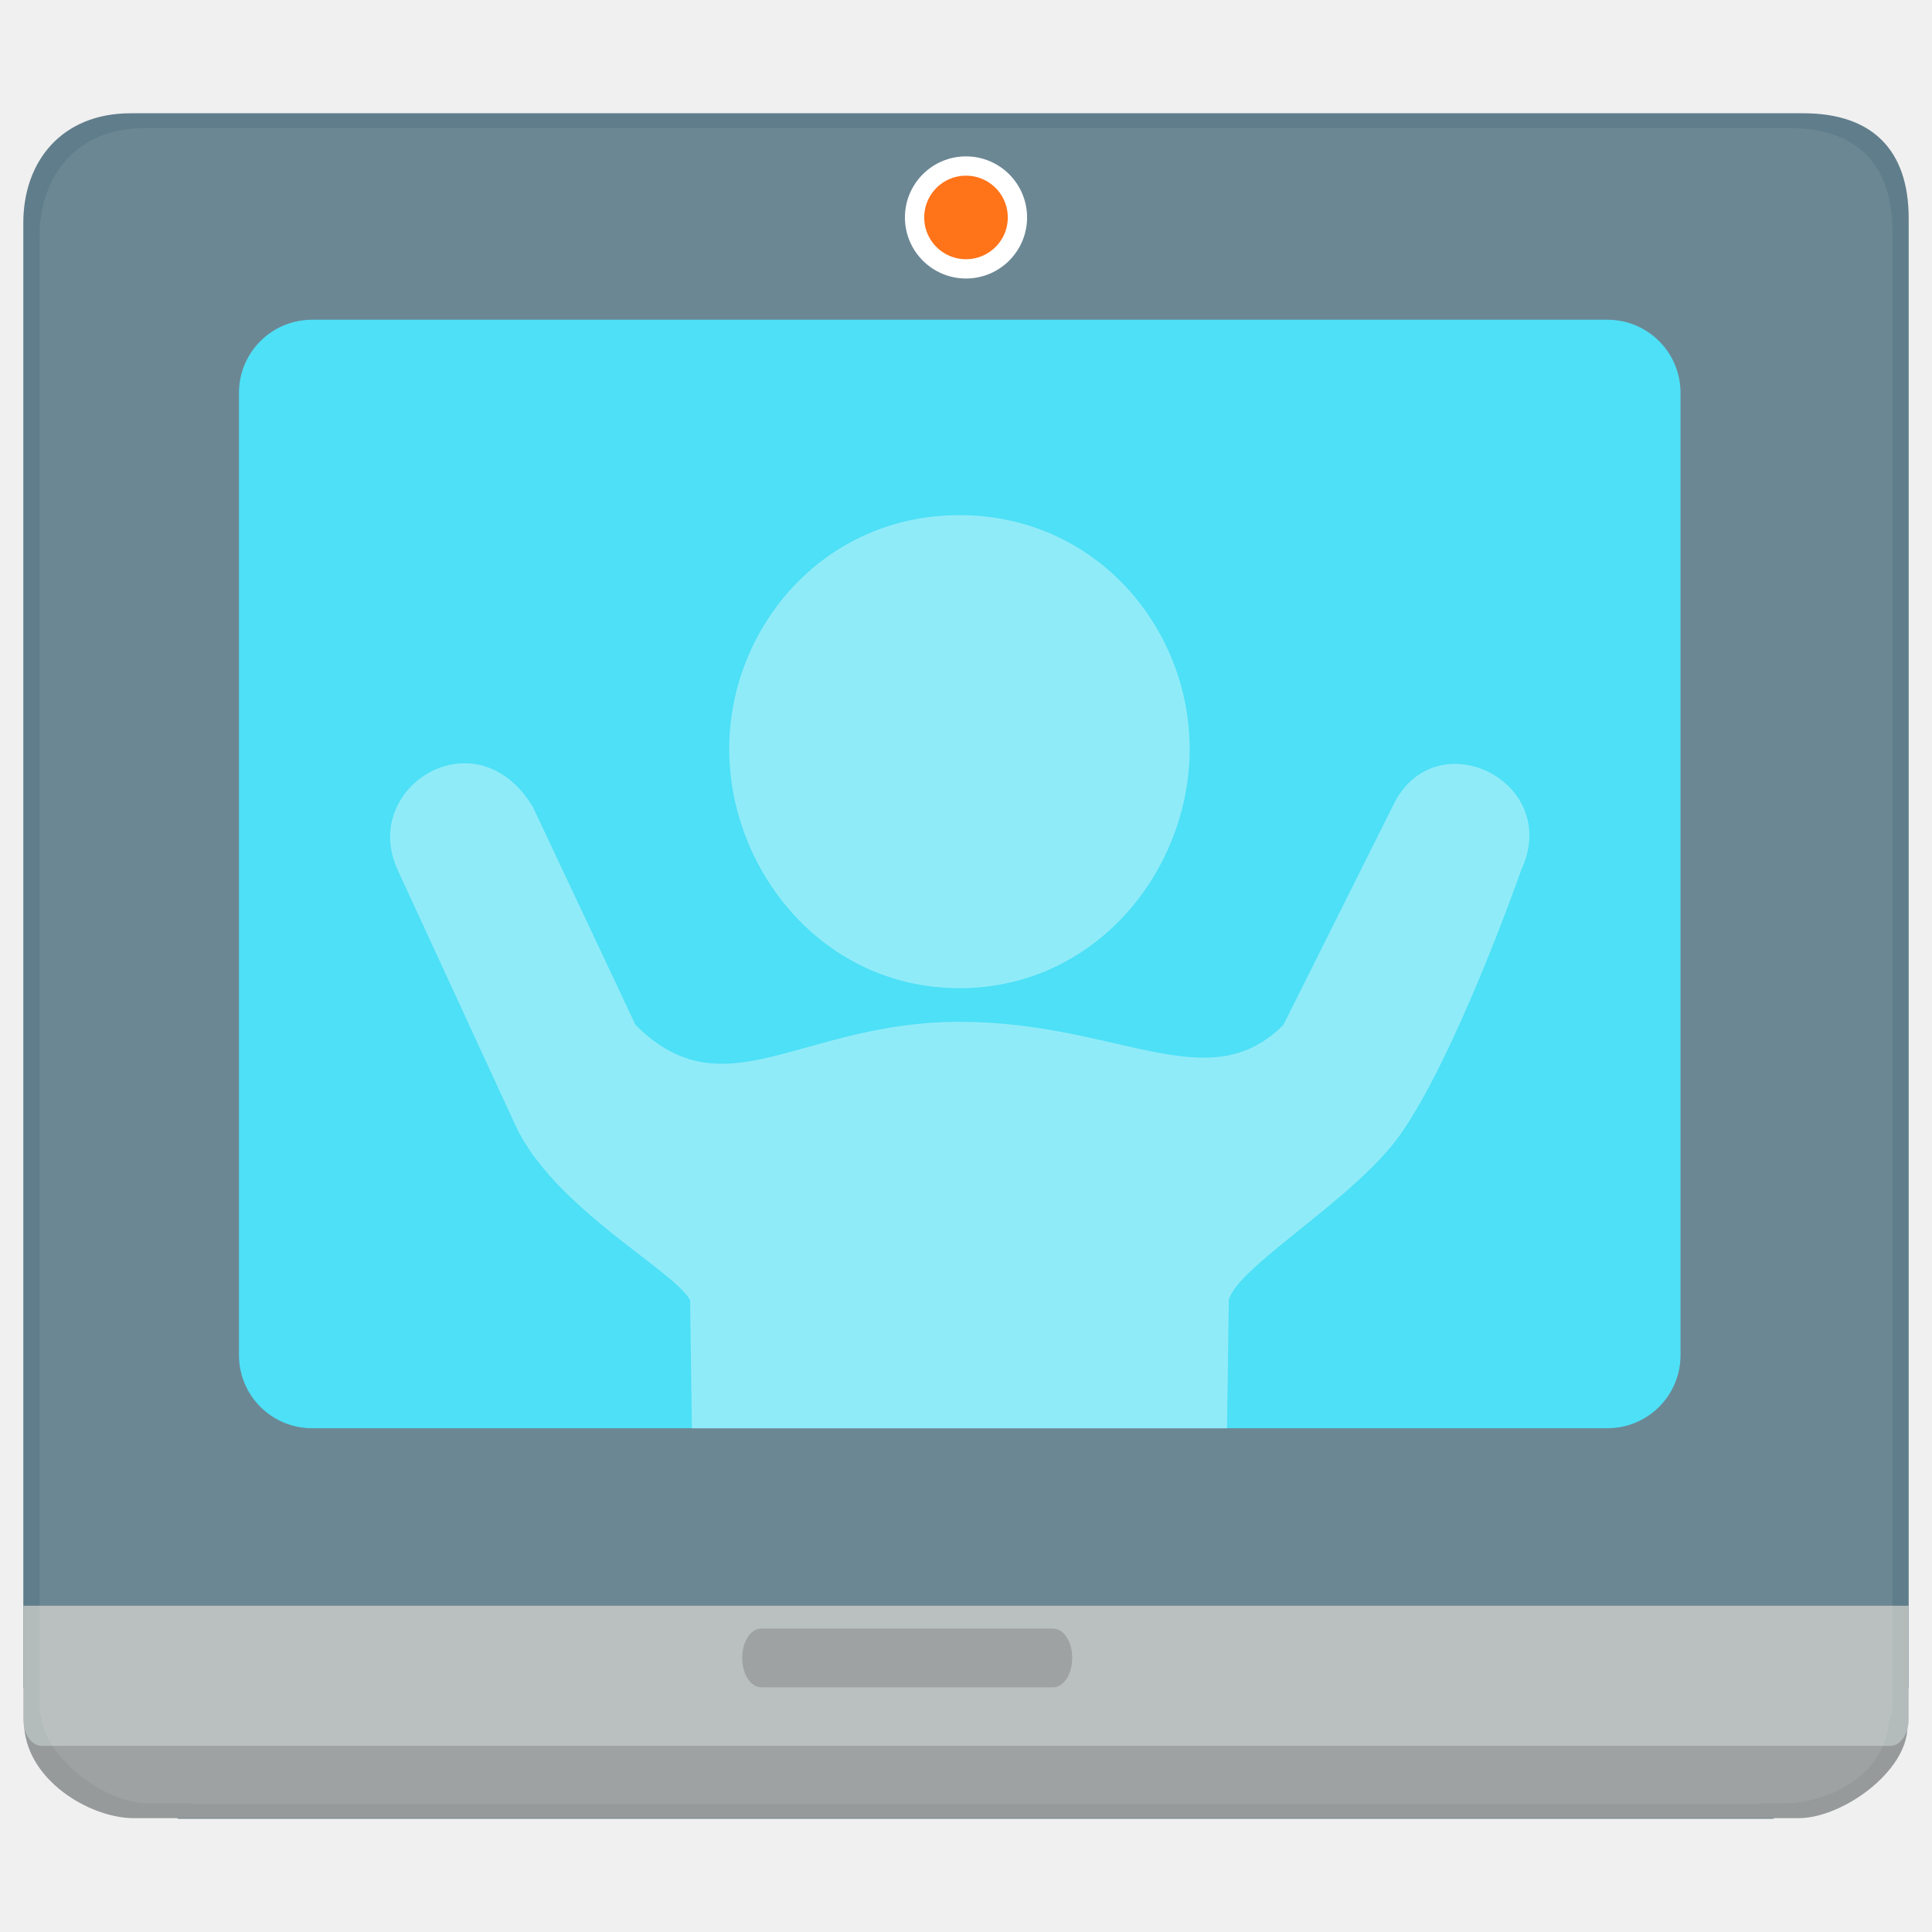
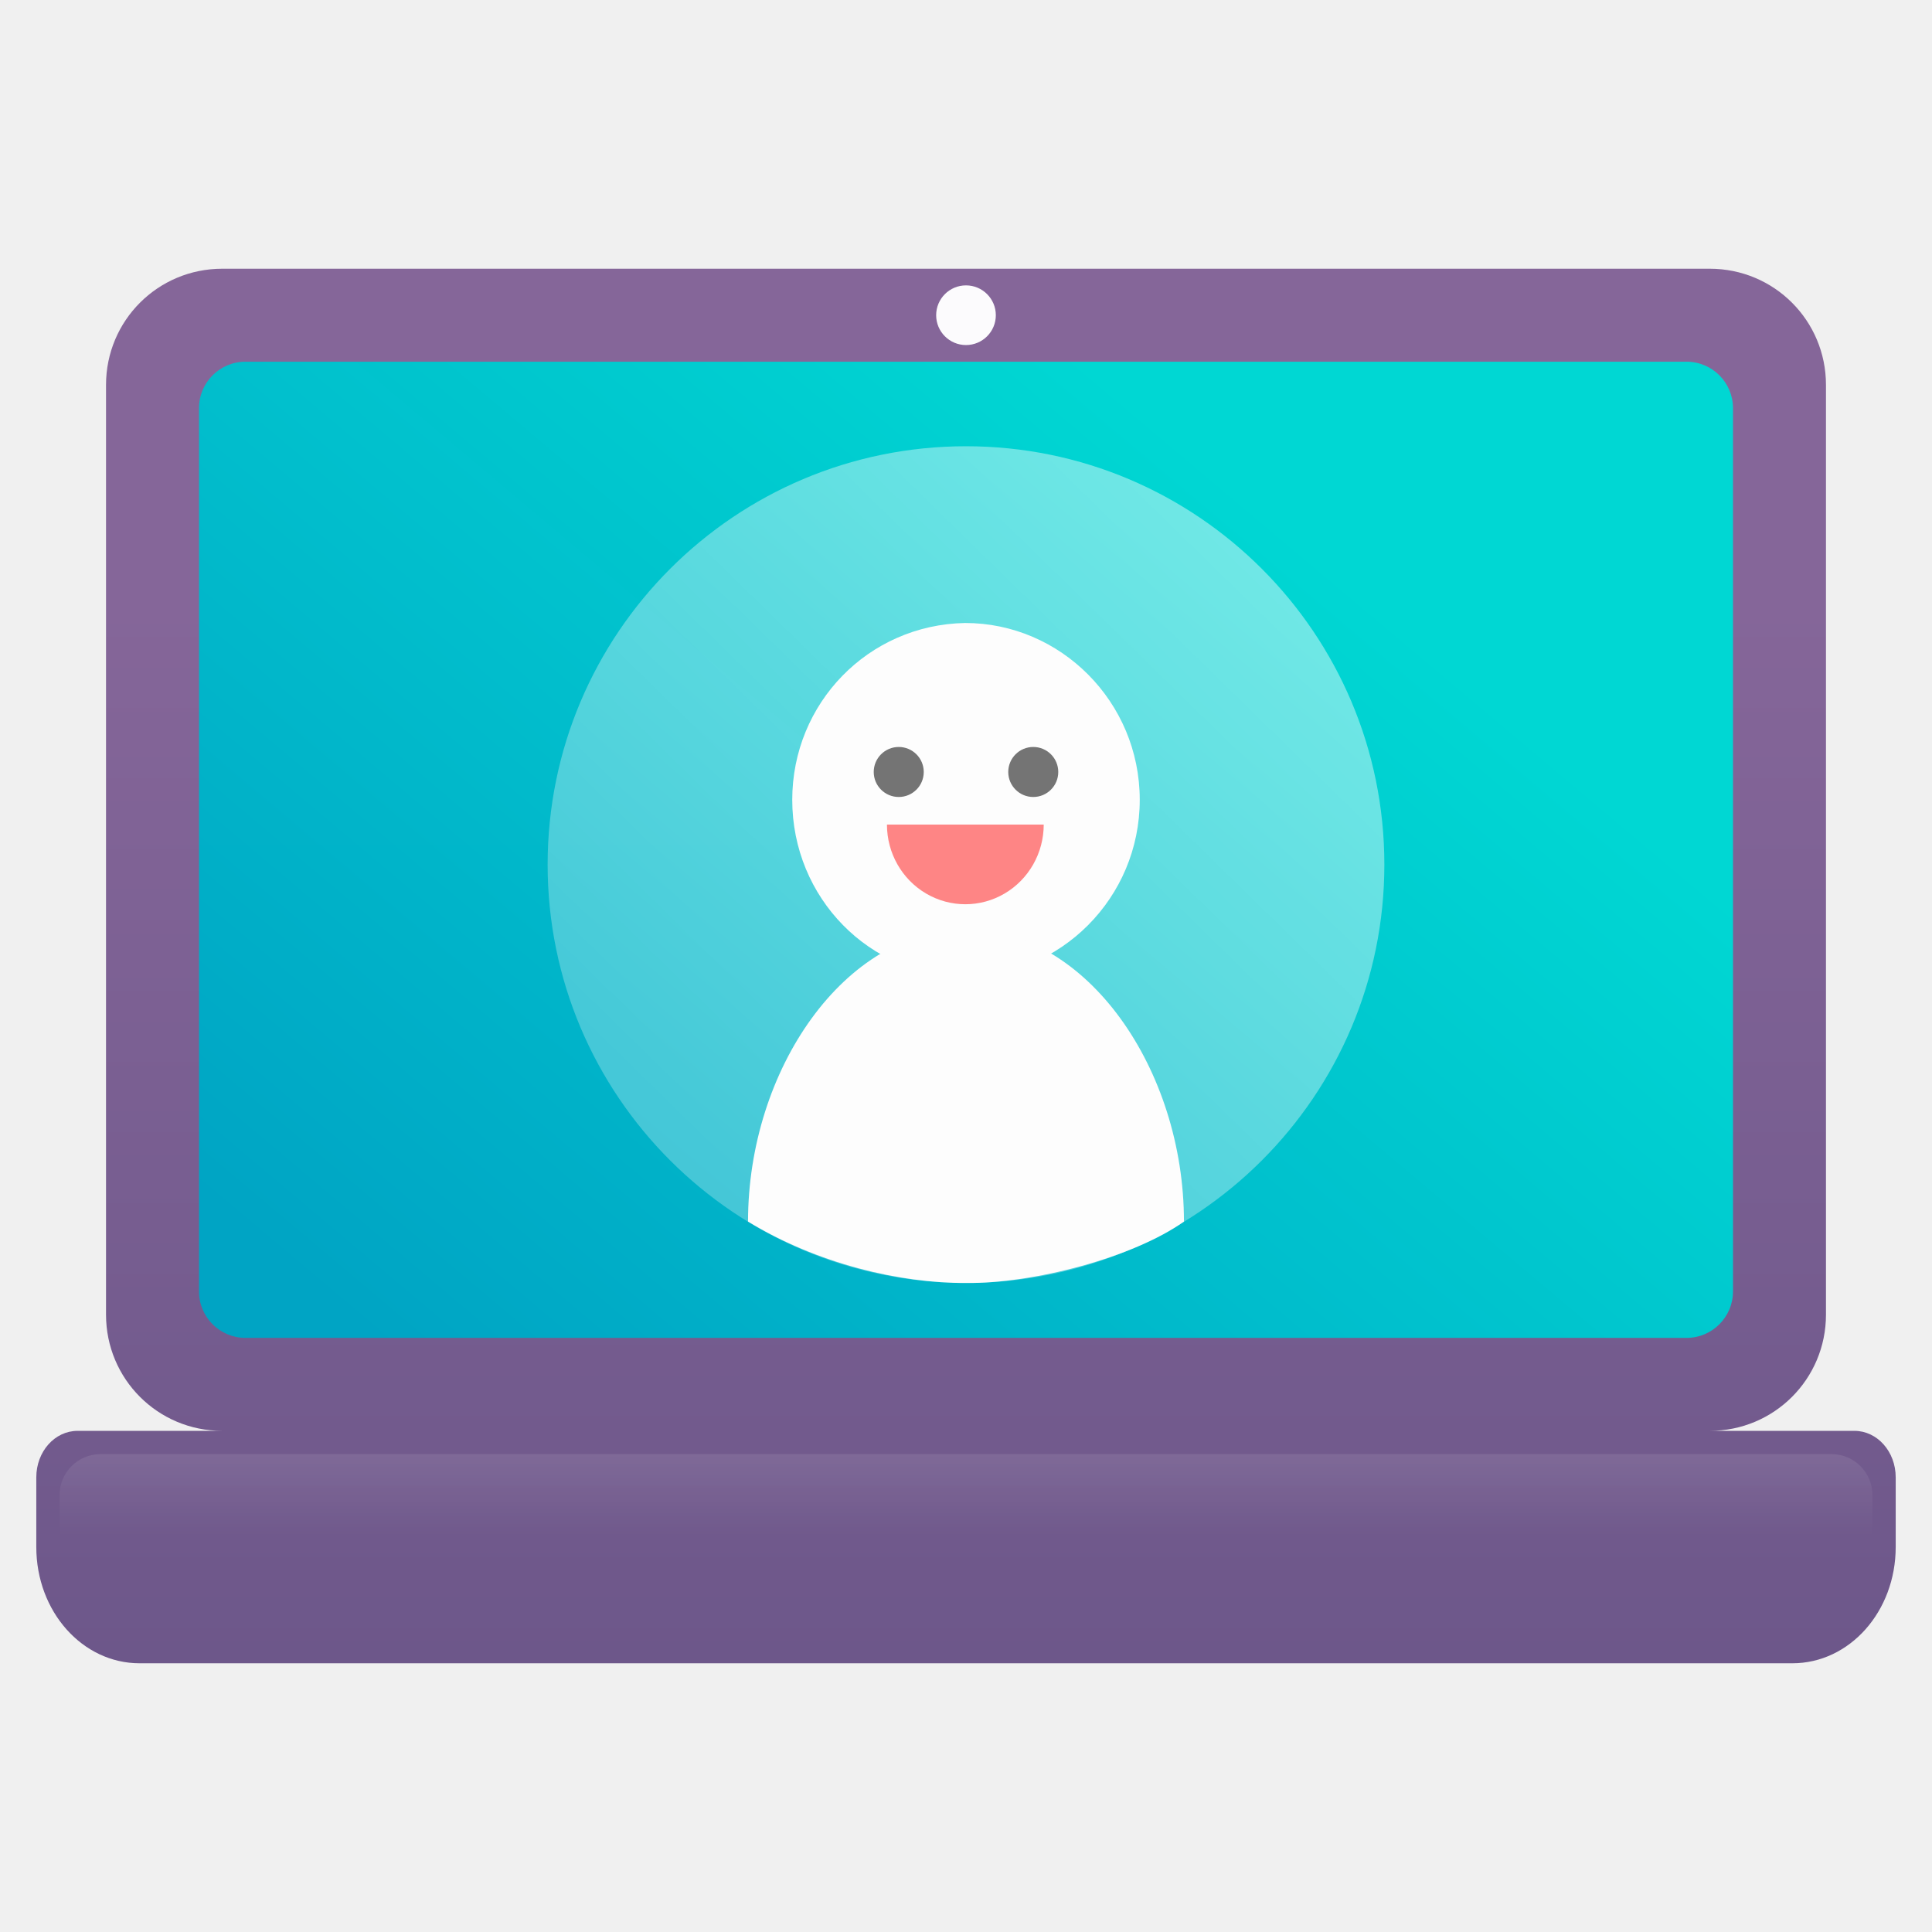
- <svg xmlns="http://www.w3.org/2000/svg" width="1024" height="1024" viewBox="0 0 270.933 270.933" version="1.1" id="svg8">
-   <defs id="defs2">
-     <style id="style977" type="text/css">
-    
-     .fil0 {fill:black}
-    
-   </style>
+ <svg xmlns="http://www.w3.org/2000/svg" xmlns:xlink="http://www.w3.org/1999/xlink" width="1024" height="1024" viewBox="0 0 270.933 270.933" version="1.1" id="svg1508">
+   <defs id="defs1502">
+     <linearGradient xlink:href="#linearGradient1194" id="linearGradient1026" x1="767.531" y1="590.219" x2="767.531" y2="544.534" gradientUnits="userSpaceOnUse" gradientTransform="matrix(3.259409,0,0,3.259409,-2362.93,-1681.904)" />
+     <linearGradient id="linearGradient1194">
+       <stop style="stop-color:#6d578a;stop-opacity:1" offset="0" id="stop1190" />
+       <stop style="stop-color:#856699;stop-opacity:1" offset="1" id="stop1192" />
+     </linearGradient>
+     <linearGradient xlink:href="#linearGradient1188" id="linearGradient1034" x1="206.5" y1="143.056" x2="197.664" y2="153.551" gradientUnits="userSpaceOnUse" gradientTransform="matrix(12.31902,0,0,12.31902,-2362.93,-1681.904)" />
+     <linearGradient id="linearGradient1188">
+       <stop style="stop-color:#00d7d3;stop-opacity:1" offset="0" id="stop1184" />
+       <stop style="stop-color:#00a5c4;stop-opacity:0.995" offset="1" id="stop1186" />
+     </linearGradient>
+     <linearGradient xlink:href="#linearGradient1218" id="linearGradient1050" x1="206.206" y1="143.458" x2="199.807" y2="149.995" gradientUnits="userSpaceOnUse" gradientTransform="matrix(12.31902,0,0,12.31902,-2362.93,-1679.826)" />
+     <linearGradient id="linearGradient1218">
+       <stop style="stop-color:#ffffff;stop-opacity:0.434" offset="0" id="stop1214" />
+       <stop style="stop-color:#ffffff;stop-opacity:0.269" offset="1" id="stop1216" />
+     </linearGradient>
+     <linearGradient xlink:href="#linearGradient1210" id="linearGradient1212" x1="203.174" y1="153.951" x2="203.174" y2="154.286" gradientUnits="userSpaceOnUse" gradientTransform="matrix(12.71467,0,0,34.34428,-2444.52,-5074.811)" />
+     <linearGradient id="linearGradient1210">
+       <stop style="stop-color:#ffffff;stop-opacity:0.091" offset="0" id="stop1206" />
+       <stop style="stop-color:#ffffff;stop-opacity:0;" offset="1" id="stop1208" />
+     </linearGradient>
  </defs>
-   <g style="display:inline" id="layer1">
-     <rect style="opacity:0;fill:#000000;fill-opacity:1;stroke-width:0.379" id="rect1036" width="270.933" height="270.933" x="0" y="0" ry="3.255" />
-     <path id="path99" style="fill:#607d8b;fill-opacity:1;fill-rule:nonzero;stroke:none;stroke-width:0.05" d="M 248.667,255.049 H 24.967 c 0,0 -20.888,-15.483 -21.697,-18.502 V 31.248 c 0,-8.534 5.301,-15.364 15.061,-15.364 H 252.875 c 9.764,0 14.789,5.219 14.789,14.728 V 236.672" />
-     <path id="path101" style="fill:#3fddf5;fill-opacity:1;fill-rule:nonzero;stroke:none;stroke-width:0.043" d="m 43.707,44.84 c -5.639,0.027 -10.196,4.606 -10.196,10.246 V 190.041 c 0,5.659 4.587,10.246 10.246,10.246 9.98,0 181.665,0 181.665,0 5.659,0 10.246,-4.587 10.246,-10.246 V 55.085 c 0,-5.659 -4.587,-10.246 -10.246,-10.246 H 43.756 c -0.016,-4e-5 -0.033,-4e-5 -0.049,0 z" />
-     <path id="path103" style="fill:#969a9a;fill-opacity:1;fill-rule:nonzero;stroke:none;stroke-width:0.05" d="M 252.215,254.966 H 18.671 c -6.085,-0.027 -15.314,-5.43 -15.314,-13.59 l 264.134,1.291 -3.8e-4,-0.564 c 0,6.354 -9.191,12.89 -15.276,12.863" />
-     <path id="path105" style="fill:#b4bbbb;fill-opacity:1;fill-rule:nonzero;stroke:none;stroke-width:0.05" d="M 265.148,244.826 H 5.785 c -1.301,0 -2.508,-1.631 -2.508,-3.643 V 225.18 H 267.655 v 16.002 c 0,2.012 -1.206,3.643 -2.507,3.643" />
-     <path id="path107" style="fill:#969a9a;fill-opacity:1;fill-rule:nonzero;stroke:none;stroke-width:0.05" d="m 147.7,236.62 h -40.958 c -1.47,0 -2.662,-1.844 -2.662,-4.12 0,-2.275 1.192,-4.119 2.662,-4.119 h 40.958 c 1.47,0 2.662,1.844 2.662,4.119 0,2.275 -1.192,4.12 -2.662,4.12" />
-     <path id="path49" style="fill:#ff6807;fill-opacity:1;fill-rule:nonzero;stroke:#fffffe;stroke-width:2.705;stroke-miterlimit:4;stroke-dasharray:none;stroke-opacity:1" d="m 128.255,30.492 c 0,3.983 3.227,7.212 7.212,7.212 3.982,0 7.212,-3.229 7.212,-7.212 0,-3.982 -3.23,-7.209 -7.212,-7.209 -3.984,0 -7.212,3.227 -7.212,7.209" />
-     <path id="path981-5" style="clip-rule:evenodd;opacity:0.38;fill:#fdfdfd;fill-opacity:1;fill-rule:evenodd;stroke-width:0.325;image-rendering:optimizeQuality;shape-rendering:geometricPrecision;text-rendering:geometricPrecision" d="m 102.264,105.024 c 0,17.006 13.139,33.554 32.284,33.554 19.145,-1.2e-4 32.284,-16.548 32.284,-33.554 0,-16.954 -13.139,-32.782 -32.284,-32.781 -19.145,1.24e-4 -32.284,15.828 -32.284,32.782 z m -46.499,16.968 16.497,35.775 c 5.328,11.555 22.031,20.228 24.514,24.529 l 0.251,18.006 h 2.774 69.496 2.774 l 0.251,-18.006 c 1.278,-4.768 17.591,-14.082 24.019,-23.157 7.871,-11.111 16.992,-37.147 16.992,-37.147 5.818,-12.506 -12.276,-21.288 -18.061,-8.866 l -15.288,30.593 c -10.6,10.6 -23.128,-0.426 -45.435,-0.426 -22.307,0 -32.91,12.951 -45.435,0.426 L 74.709,113.126 c -7.912,-13.046 -24.308,-2.766 -18.944,8.866 z" />
-     <path style="stroke-width:4.517" d="m 425.36,-16.317 h 27.103 v -27.103 h 27.103 v 27.103 h 27.103 a 13.552,13.552 0 0 1 13.552,13.552 V 4.01 H 411.809 v -6.776 a 13.552,13.552 0 0 1 13.552,-13.552 z" fill="#eae8e8" id="path23" />
-     <circle style="stroke-width:1.808" cx="143.254" cy="-143.953" r="35.264" fill="#ffcd02" id="circle25" />
-     <circle style="stroke-width:1.808" cx="143.254" cy="-143.953" r="13.563" fill="#666d7b" id="circle29" />
-     <circle style="stroke-width:1.808" cx="143.254" cy="-143.953" r="8.138" fill="#40495a" id="circle31" />
-     <circle style="stroke-width:1.808" cx="137.829" cy="-149.378" r="2.713" fill="#ffffff" id="circle33" />
-     <path style="stroke-width:1.808" d="m 126.978,-143.953 a 16.276,16.276 0 1 0 16.276,-16.276 16.276,16.276 0 0 0 -16.276,16.276 z m 2.713,0 a 13.563,13.563 0 1 1 13.563,13.563 13.563,13.563 0 0 1 -13.563,-13.563 z" fill="#eae8e8" id="path37" />
-     <path style="stroke-width:4.517" d="m 466.015,-36.644 a 87.95,87.95 0 0 0 13.552,-1.129 v 21.457 h -27.103 v -21.457 a 87.95,87.95 0 0 0 13.552,1.129 z" fill="#d7d4d4" id="path39" />
-     <g transform="matrix(4.631419,0,0,4.631419,454.7156,144.4734)" id="g93">
-       <path fill="#607d8b" d="M 38,42 H 10 C 7.8,42 6,40.2 6,38 V 10 C 6,7.8 7.8,6 10,6 h 28 c 2.2,0 4,1.8 4,4 v 28 c 0,2.2 -1.8,4 -4,4 z" id="path71" />
-       <g id="g75">
-         <circle fill="#455a64" cx="24" cy="24" r="12" id="circle73" />
-       </g>
-       <circle fill="#42a5f5" cx="24" cy="24" r="9" id="circle77" />
-       <path fill="#90caf9" d="m 28.8,21 c -1.2,-1.4 -3,-2.2 -4.8,-2.2 -1.8,0 -3.6,0.8 -4.8,2.2 -0.5,0.5 -0.4,1.3 0.1,1.8 0.5,0.5 1.3,0.4 1.8,-0.1 1.5,-1.7 4.3,-1.7 5.8,0 0.3,0.3 0.6,0.4 1,0.4 0.3,0 0.6,-0.1 0.9,-0.3 0.4,-0.4 0.5,-1.3 0,-1.8 z" id="path79" />
-     </g>
-   </g>
-   <g style="display:inline;opacity:1;mix-blend-mode:color-dodge" id="layer2">
-     <g id="g1019" style="opacity:0.075;fill:#ffffff;fill-opacity:1" transform="matrix(1.063364,0,0,1.063364,-4.885091,30.76498)">
-       <path d="m 23.739,-12.047 c -9.02,0 -13.918,6.312 -13.918,14.198 V 191.874 c 0.002,0.006 0.005,0.013 0.007,0.019 v 4.264 c 0,0.422 0.06,0.825 0.163,1.197 0.825,6.032 8.738,11.518 14.063,11.541 h 5.716 c 0.009,0.007 0.103,0.077 0.103,0.077 H 236.6 l 0.079,-0.077 h 3.199 c 5.457,0.024 13.309,-3.517 13.769,-10.698 0.308,-0.566 0.5,-1.272 0.5,-2.04 v -4.161 l 0.008,-0.008 V 1.563 c 0,-8.787 -4.644,-13.611 -13.667,-13.611 z" style="fill:#ffffff;fill-opacity:1;fill-rule:nonzero;stroke:none;stroke-width:0.046" id="path99-3" />
+   <g id="layer1">
+     <g id="g1590" transform="translate(-3.301502,-8.611244)">
+       <path id="rect54-35" style="fill:url(#linearGradient1026);fill-opacity:1;stroke-width:10.249" d="m 34.467,46.296 c -9.029,0 -16.297,7.269 -16.297,16.297 V 192.969 c 0,9.029 7.268,16.297 16.297,16.297 h -20.282 c -3.21,0 -5.793,2.908 -5.793,6.519 v 9.778 c 0,9.029 6.458,16.297 14.483,16.297 H 254.655 c 8.026,0 14.489,-7.268 14.489,-16.297 v -9.778 c 0,-3.611 -2.583,-6.519 -5.793,-6.519 h -20.282 c 9.028,0 16.297,-7.268 16.297,-16.297 V 62.593 c 0,-9.028 -7.269,-16.297 -16.297,-16.297 z" />
+       <rect style="fill:url(#linearGradient1034);fill-opacity:1;stroke-width:8.871" id="rect54-3-6" width="215.121" height="136.895" x="31.207" y="59.334" ry="6.519" />
+       <ellipse style="fill:url(#linearGradient1050);fill-opacity:1;stroke:none;stroke-width:8.633;stroke-opacity:1" id="path1006-1-5-9" cx="138.767" cy="129.86" rx="58.669" ry="58.669" />
+       <path d="m 138.644,95.976 c 13.358,0 24.489,11.021 24.489,24.797 0,13.776 -11.131,24.797 -24.489,24.797 v 0 c -13.358,0 -24.242,-11.021 -24.242,-24.797 0,-13.526 10.637,-24.547 24.242,-24.797 z" id="path130-1-1" style="fill:#fdfdfd;fill-opacity:1;stroke-width:2.489" />
+       <path style="color:#000000;font-style:normal;font-variant:normal;font-weight:normal;font-stretch:normal;font-size:medium;line-height:normal;font-family:sans-serif;font-variant-ligatures:normal;font-variant-position:normal;font-variant-caps:normal;font-variant-numeric:normal;font-variant-alternates:normal;font-variant-east-asian:normal;font-feature-settings:normal;font-variation-settings:normal;text-indent:0;text-align:start;text-decoration:none;text-decoration-line:none;text-decoration-style:solid;text-decoration-color:#000000;letter-spacing:normal;word-spacing:normal;text-transform:none;writing-mode:lr-tb;direction:ltr;text-orientation:mixed;dominant-baseline:auto;baseline-shift:baseline;text-anchor:start;white-space:normal;shape-padding:0;shape-margin:0;inline-size:0;clip-rule:nonzero;display:inline;overflow:visible;visibility:visible;isolation:auto;mix-blend-mode:normal;color-interpolation:sRGB;color-interpolation-filters:linearRGB;solid-color:#000000;solid-opacity:1;vector-effect:none;fill:#fdfdfd;fill-opacity:1;fill-rule:nonzero;stroke:none;stroke-width:2.75;stroke-linecap:butt;stroke-linejoin:miter;stroke-miterlimit:4;stroke-dasharray:none;stroke-dashoffset:0;stroke-opacity:1;color-rendering:auto;image-rendering:auto;shape-rendering:auto;text-rendering:auto;enable-background:accumulate;stop-color:#000000" d="m 169.333,179.917 c -7.125,5.06 -21.167,8.727 -30.566,8.61 -9.254,0.049 -20.876,-2.691 -30.566,-8.61 0,-21.273 13.559,-40.997 30.566,-40.997 17.007,0 30.566,19.724 30.566,40.997 z" id="path1000-9-2" />
+       <circle style="fill:#000000;fill-opacity:0.542;stroke:none;stroke-width:4.651;stroke-opacity:1" id="path1043-7-0" cx="129.336" cy="116.869" r="3.507" />
+       <circle style="fill:#000000;fill-opacity:0.542;stroke:none;stroke-width:4.651;stroke-opacity:1" id="path1043-3-8-9" cx="148.2" cy="116.869" r="3.507" />
+       <path id="path1065-4-3" style="fill:#ff0202;fill-opacity:0.476;stroke:none;stroke-width:2.988;stroke-opacity:1" d="m 149.667,124.249 c 0,3.99 -2.095,7.677 -5.496,9.672 -3.401,1.995 -7.591,1.995 -10.992,0 -3.401,-1.995 -5.496,-5.682 -5.496,-9.672" />
+       <circle style="fill:#ffffff;fill-opacity:0.976;stroke:none;stroke-width:5.551;stroke-opacity:1" id="path1043-3-5-93-6" cx="138.767" cy="52.815" r="4.184" />
+       <rect style="fill:url(#linearGradient1212);fill-opacity:1;stroke:none;stroke-width:6.791;stroke-miterlimit:4;stroke-dasharray:none;stroke-opacity:1" id="rect1196" width="254.234" height="23.023" x="11.651" y="212.526" ry="5.756" />
    </g>
  </g>
</svg>
